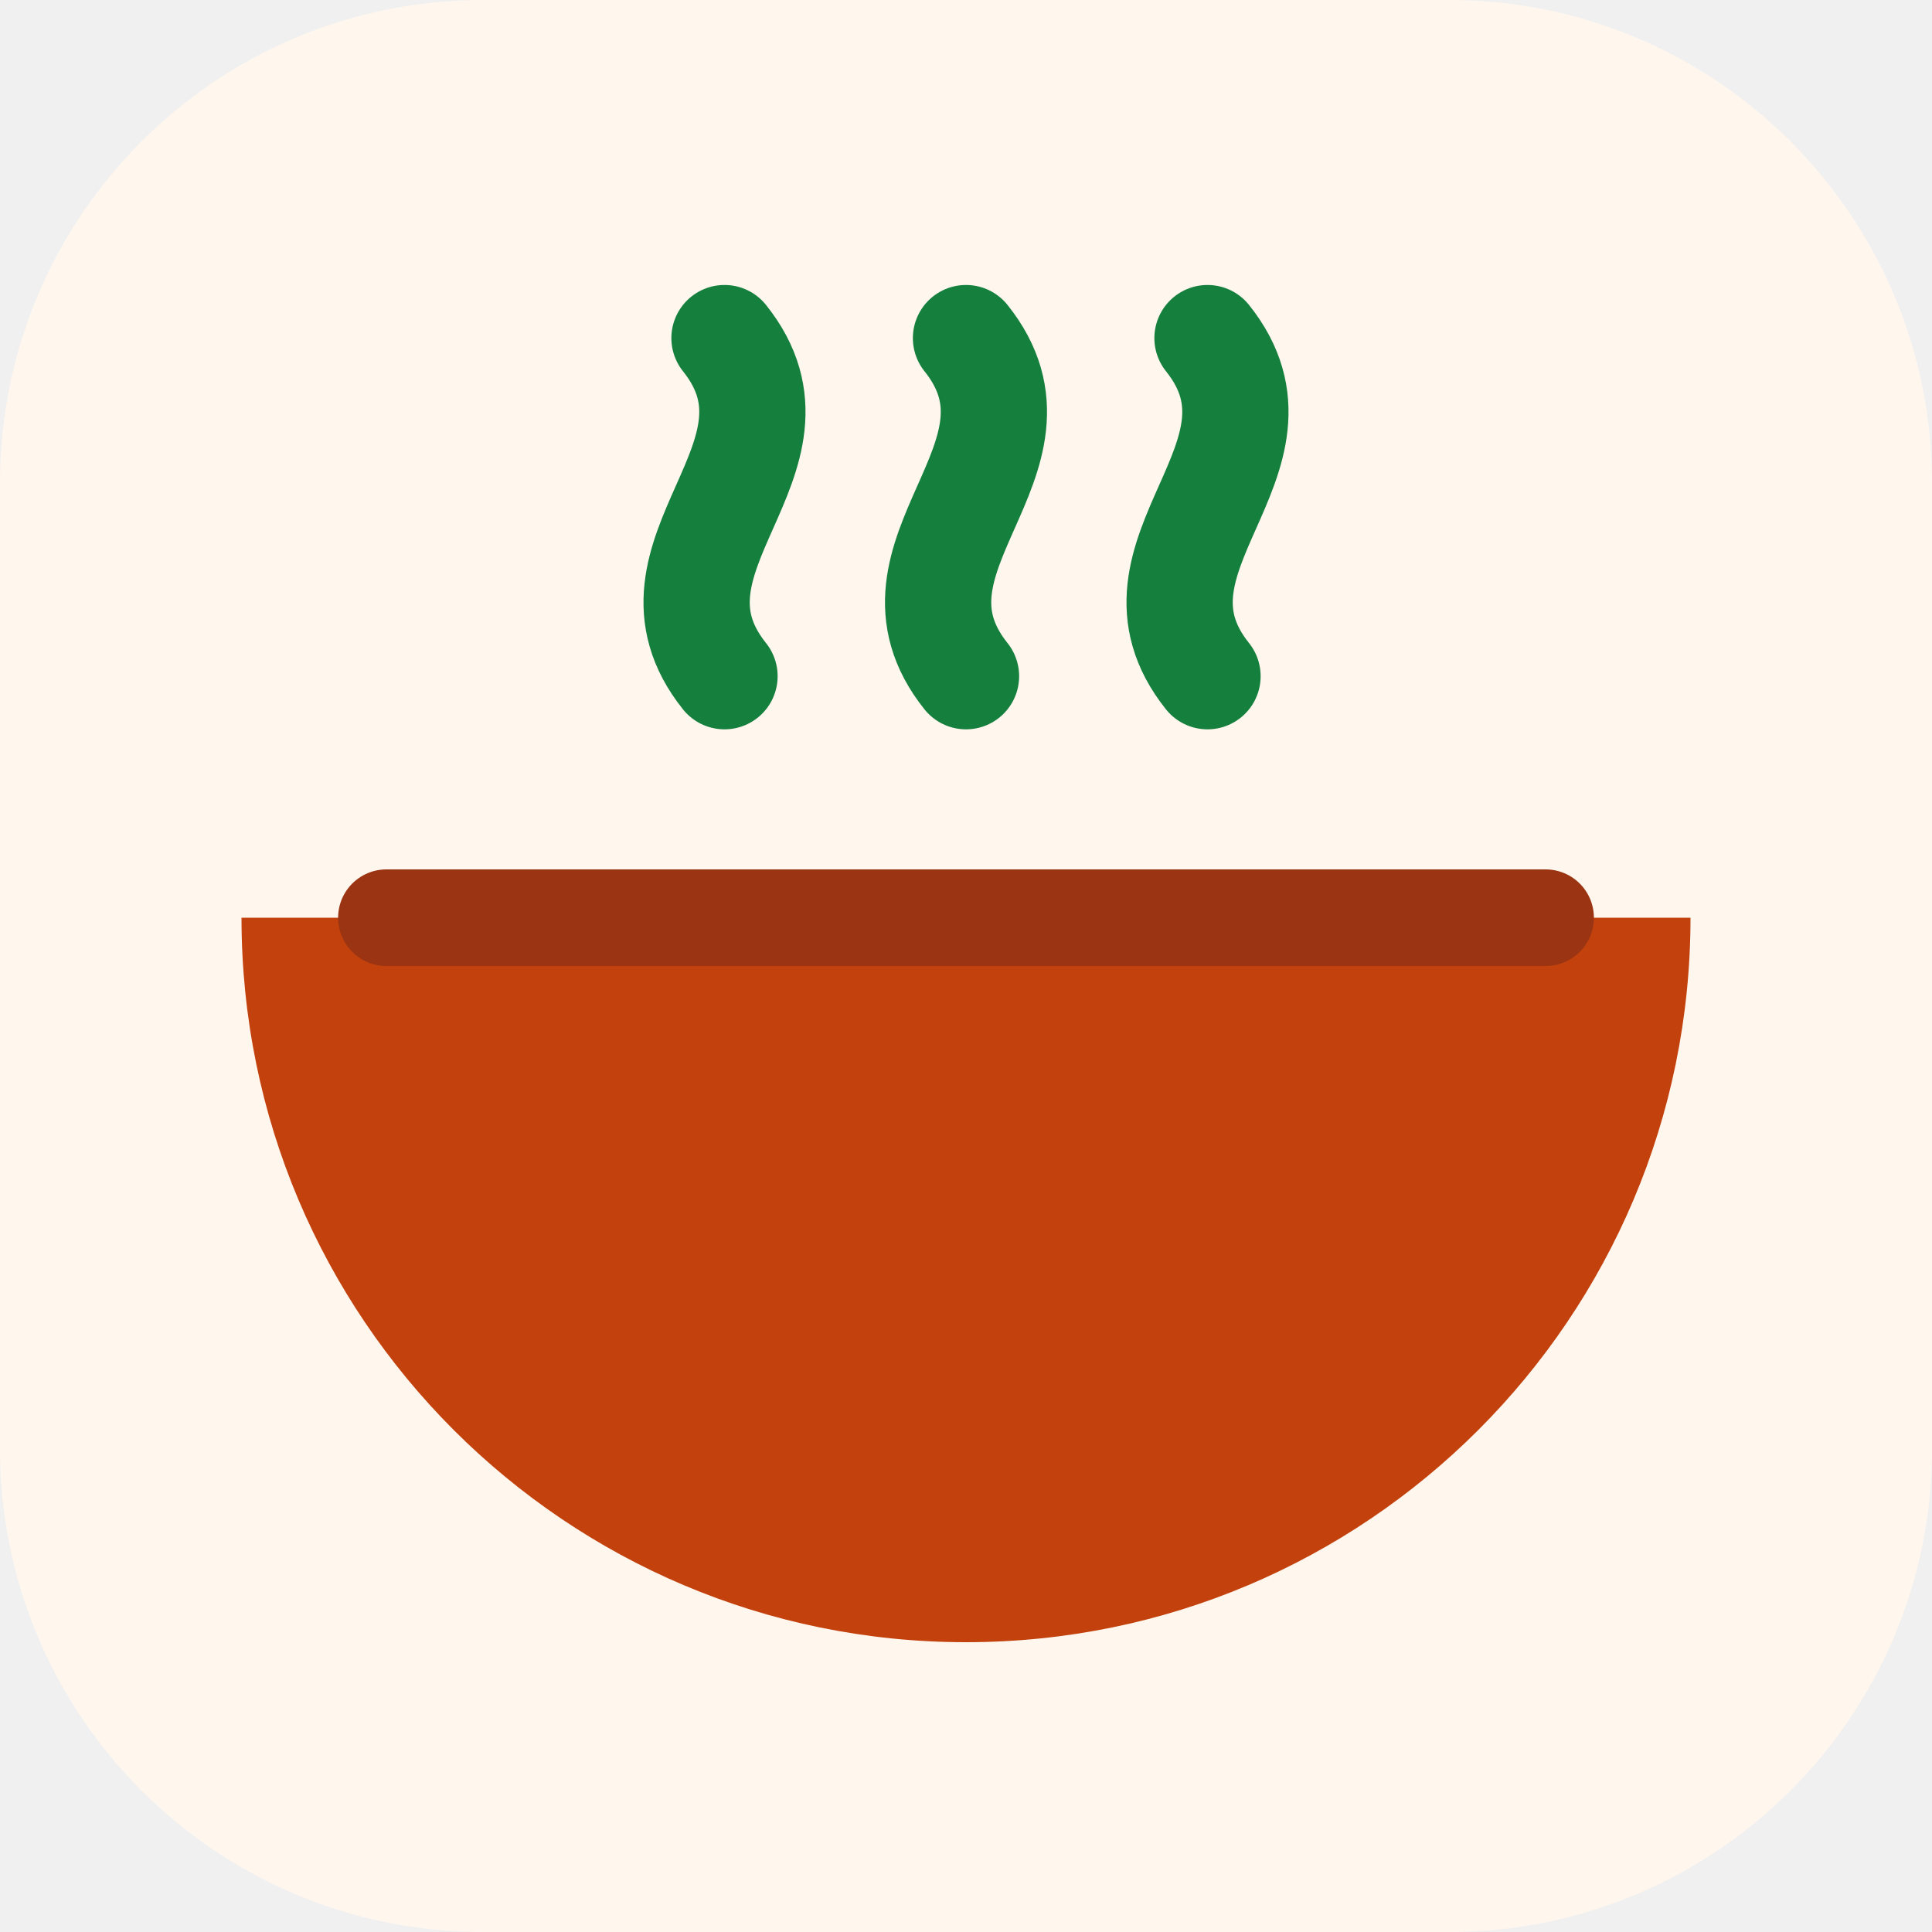
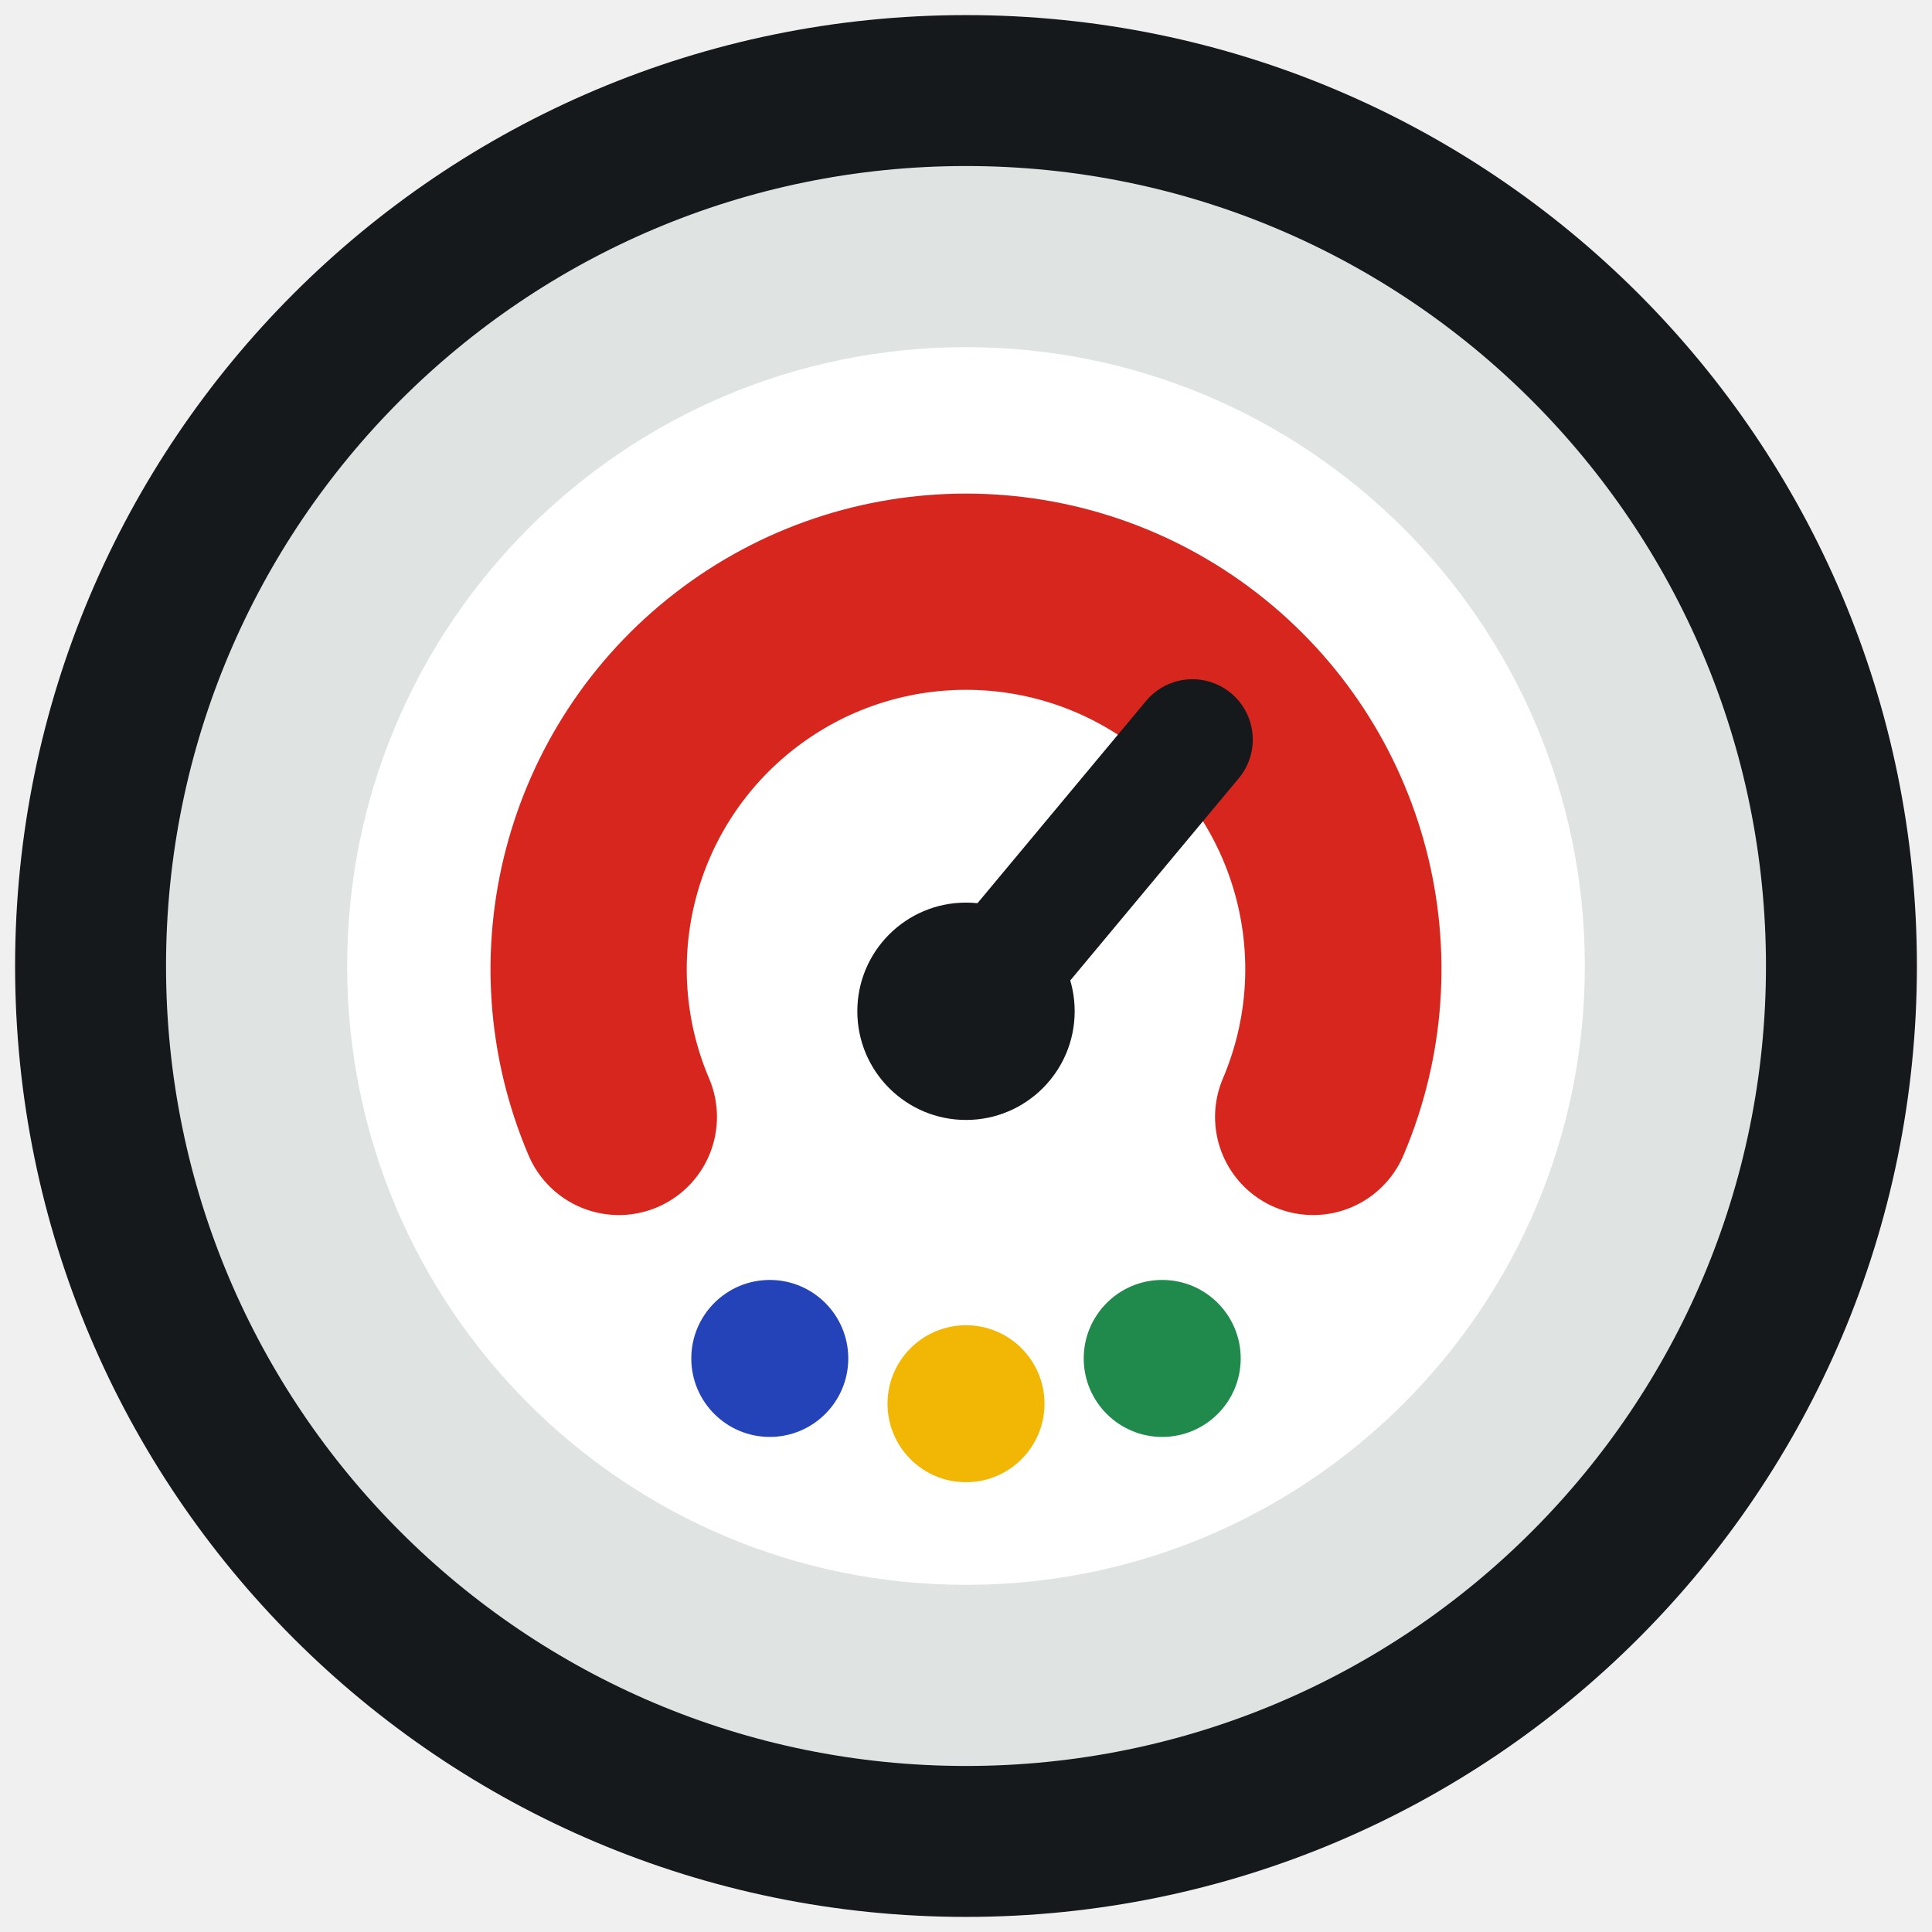
- <svg xmlns="http://www.w3.org/2000/svg" viewBox="0 0 40 40">
-   <rect width="40" height="40" rx="10" fill="#fff6ee" />
-   <path d="M5 19h30a15 15 0 0 1-30 0z" fill="#c2410c" />
-   <path d="M8 19h24" stroke="#9a3412" stroke-width="2" stroke-linecap="round" />
-   <path d="M15 14c-2-2.5 2-4.5 0-7M20 14c-2-2.5 2-4.5 0-7M25 14c-2-2.5 2-4.5 0-7" stroke="#15803d" stroke-width="2.2" fill="none" stroke-linecap="round" />
+ <svg xmlns="http://www.w3.org/2000/svg" viewBox="0 0 64 64">
+   <circle cx="32" cy="32" r="29" fill="#dfe3e2" stroke="#16191b" stroke-width="5" />
+   <circle cx="32" cy="32" r="20.5" fill="#fff" />
+   <path d="M20.5 37A12.5 12.5 0 1 1 43.5 37" fill="none" stroke="#d7261e" stroke-width="6.5" stroke-linecap="round" />
+   <path d="M32 33.5 39.5 24.5" stroke="#16191b" stroke-width="4" stroke-linecap="round" />
+   <circle cx="32" cy="33.5" r="3.6" fill="#16191b" />
+   <circle cx="25.5" cy="45" r="2.6" fill="#2443b8" />
+   <circle cx="32" cy="46.5" r="2.6" fill="#f2b705" />
+   <circle cx="38.5" cy="45" r="2.6" fill="#1f8a4c" />
</svg>
